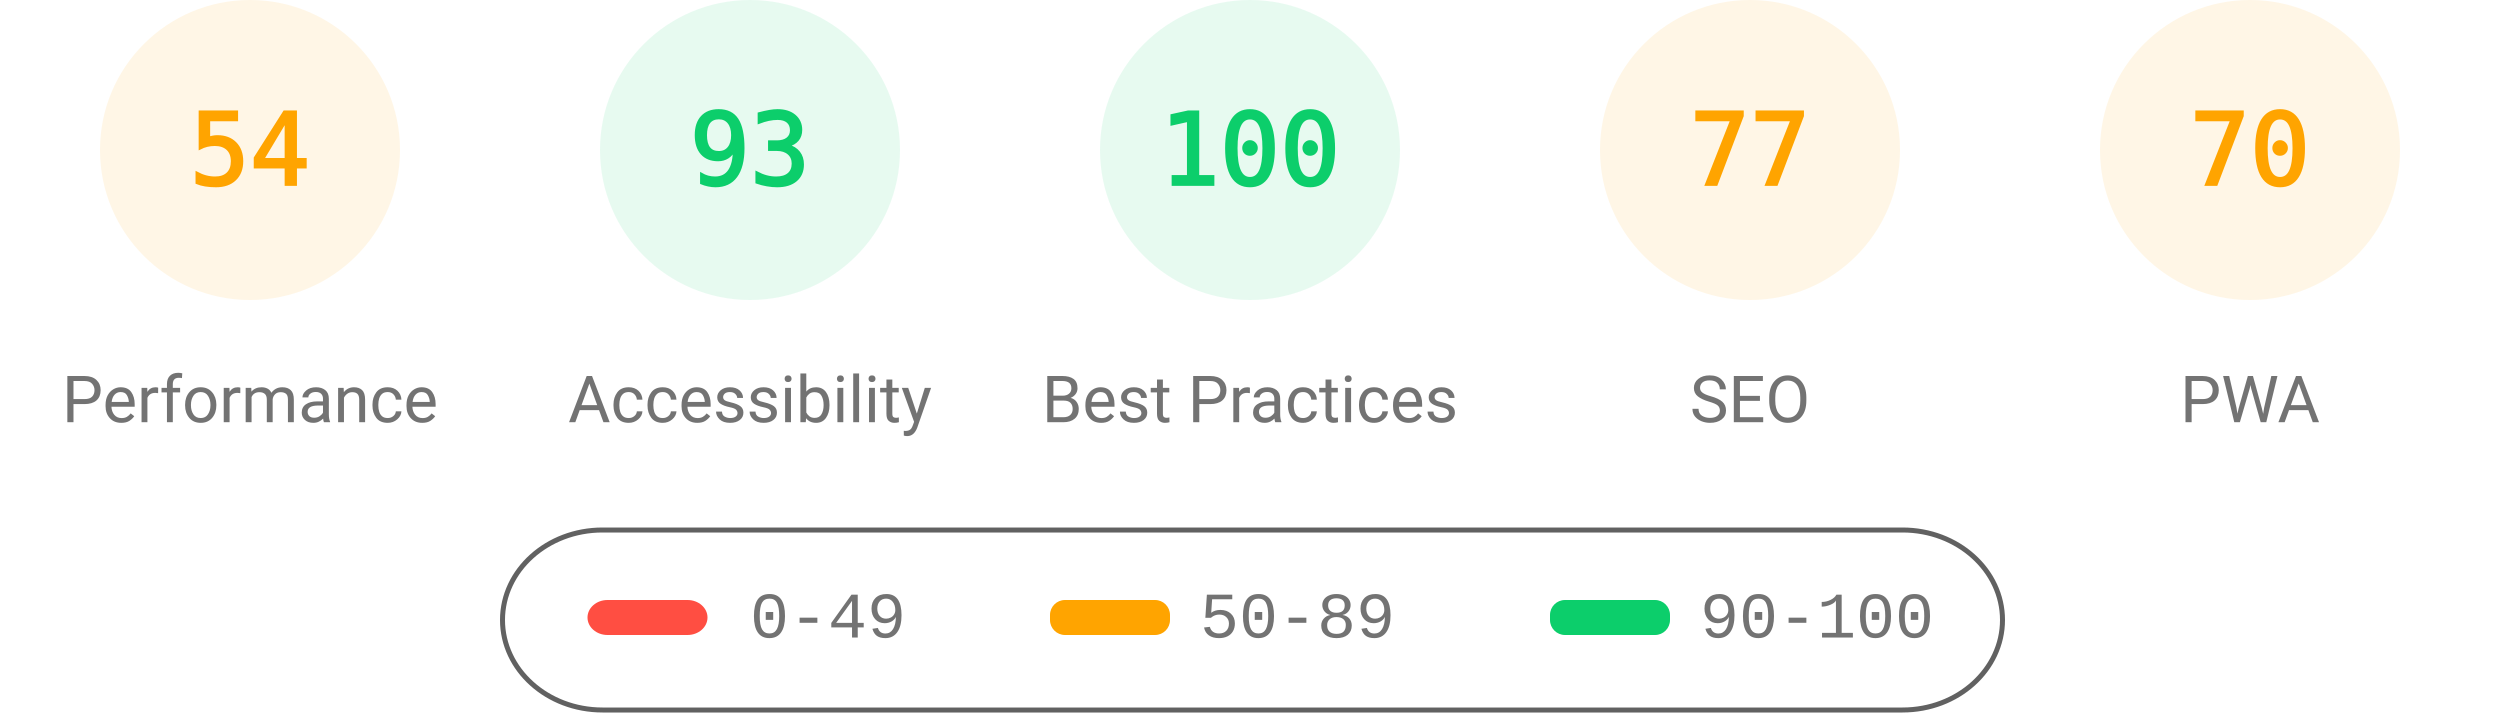
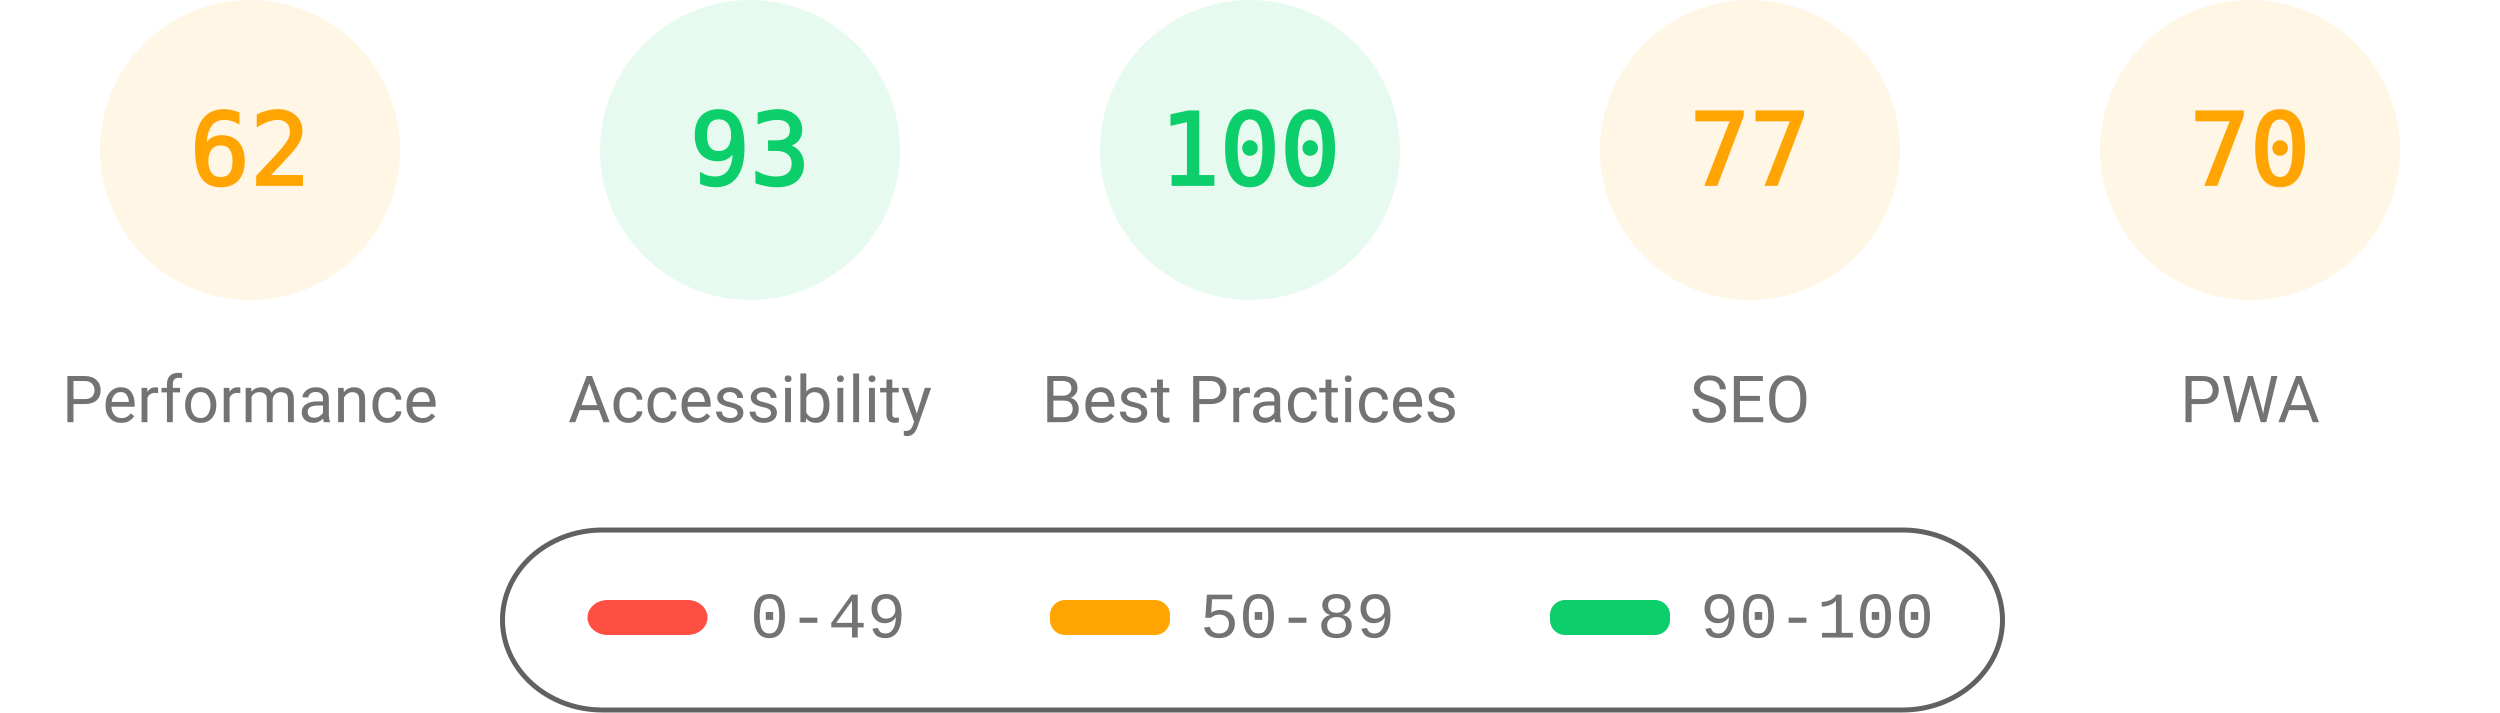
<svg xmlns="http://www.w3.org/2000/svg" fill="none" width="1000" height="285">
  <style>.gauge-base{opacity:.1}.gauge-arc{fill:none;animation-delay:250ms;stroke-linecap:round;transform:rotate(-90deg);transform-origin:100px 60px;animation:load-gauge 1s ease forwards}.guage-text{font-size:40px;font-family:monospace;text-align:center}.guage-red{color:#ff4e42;fill:#ff4e42;stroke:#ff4e42}.guage-orange{color:#ffa400;fill:#ffa400;stroke:#ffa400}.guage-green{color:#0cce6b;fill:#0cce6b;stroke:#0cce6b}.guage-undefined{color:#5c5c5c;fill:#5c5c5c;stroke:#5c5c5c}.guage-title{color:#737373;fill:#737373;stroke:none;font-size:26px;line-height:26px;font-family:Roboto,Halvetica,Arial,sans-serif}@keyframes load-gauge{from{stroke-dasharray:0 352.858}}</style>
  <svg class="guage-div guage-perf guage-orange" viewBox="0 0 200 200" width="200" height="200">
    <circle class="gauge-base" r="56" cx="100" cy="60" stroke-width="8" />
-     <circle class="gauge-arc guage-arc-1" r="56" cx="100" cy="60" stroke-width="8" style="stroke-dasharray:190.003,351.858" />
-     <text class="guage-text" x="100" y="60" alignment-baseline="central" dominant-baseline="central" text-anchor="middle">54</text>
+     <circle class="gauge-arc guage-arc-1" r="56" cx="100" cy="60" stroke-width="8" style="stroke-dasharray:218.152,351.858" />
+     <text class="guage-text" x="100" y="60" alignment-baseline="central" dominant-baseline="central" text-anchor="middle">62</text>
    <text class="guage-title" x="100" y="160" alignment-baseline="central" dominant-baseline="central" text-anchor="middle">Performance</text>
  </svg>
  <svg class="guage-div guage-acc guage-green" viewBox="0 0 200 200" width="200" height="200" x="200">
    <circle class="gauge-base" r="56" cx="100" cy="60" stroke-width="8" />
    <circle class="gauge-arc guage-arc-2" r="56" cx="100" cy="60" stroke-width="8" style="stroke-dasharray:327.228,351.858" />
    <text class="guage-text" x="100" y="60" alignment-baseline="central" dominant-baseline="central" text-anchor="middle">93</text>
    <text class="guage-title" x="100" y="160" alignment-baseline="central" dominant-baseline="central" text-anchor="middle">Accessibility</text>
  </svg>
  <svg class="guage-div guage-best guage-green" viewBox="0 0 200 200" width="200" height="200" x="400">
    <circle class="gauge-base" r="56" cx="100" cy="60" stroke-width="8" />
    <circle class="gauge-arc guage-arc-3" r="56" cx="100" cy="60" stroke-width="8" style="stroke-dasharray:351.858,351.858" />
    <text class="guage-text" x="100" y="60" alignment-baseline="central" dominant-baseline="central" text-anchor="middle">100</text>
    <text class="guage-title" x="100" y="160" alignment-baseline="central" dominant-baseline="central" text-anchor="middle">Best Practices</text>
  </svg>
  <svg class="guage-div guage-seo guage-orange" viewBox="0 0 200 200" width="200" height="200" x="600">
    <circle class="gauge-base" r="56" cx="100" cy="60" stroke-width="8" />
    <circle class="gauge-arc guage-arc-4" r="56" cx="100" cy="60" stroke-width="8" style="stroke-dasharray:270.931,351.858" />
    <text class="guage-text" x="100" y="60" alignment-baseline="central" dominant-baseline="central" text-anchor="middle">77</text>
    <text class="guage-title" x="100" y="160" alignment-baseline="central" dominant-baseline="central" text-anchor="middle">SEO</text>
  </svg>
  <svg class="guage-div guage-pwa guage-orange" viewBox="0 0 200 200" width="200" height="200" x="800">
    <circle class="gauge-base" r="56" cx="100" cy="60" stroke-width="8" />
    <circle class="gauge-arc guage-arc-4" r="56" cx="100" cy="60" stroke-width="8" style="stroke-dasharray:246.301,351.858" />
    <text class="guage-text" x="100" y="60" alignment-baseline="central" dominant-baseline="central" text-anchor="middle">70</text>
    <text class="guage-title" x="100" y="160" alignment-baseline="central" dominant-baseline="central" text-anchor="middle">PWA</text>
  </svg>
  <svg width="604" height="76" x="200" y="210">
    <path fill="none" id="canvas_background" d="M-1-1h604v80H-1z" />
    <rect fill-opacity="0" stroke="#616161" stroke-width="2" rx="40" id="svg_2" height="72" width="600" y="2" x="1" fill="#000" />
    <rect stroke="#000" rx="8" id="svg_3" height="14" width="48" y="30" x="35" stroke-opacity="null" stroke-width="0" fill="#ff4e42" />
    <rect stroke="#000" rx="6" id="svg_4" height="14" width="48" y="30" x="220" stroke-opacity="null" stroke-width="0" fill="#ffa400" />
    <rect stroke="#000" rx="6" id="svg_5" height="14" width="48" y="30" x="420" stroke-opacity="null" stroke-width="0" fill="#0cce6b" />
    <text xml:space="preserve" text-anchor="start" font-family="'Courier New', Courier, monospace" font-size="26" id="svg_6" y="45" x="100" stroke-opacity="null" stroke-width="0" stroke="#000" fill="#737373">0-49</text>
    <text xml:space="preserve" text-anchor="start" font-family="'Courier New', Courier, monospace" font-size="26" id="svg_7" y="45" x="280" stroke-opacity="null" stroke-width="0" stroke="#000" fill="#737373">50-89</text>
    <text xml:space="preserve" text-anchor="start" font-family="'Courier New', Courier, monospace" font-size="26" id="svg_8" y="45" x="480" stroke-opacity="null" stroke-width="0" stroke="#000" fill="#737373">90-100</text>
  </svg>
</svg>
